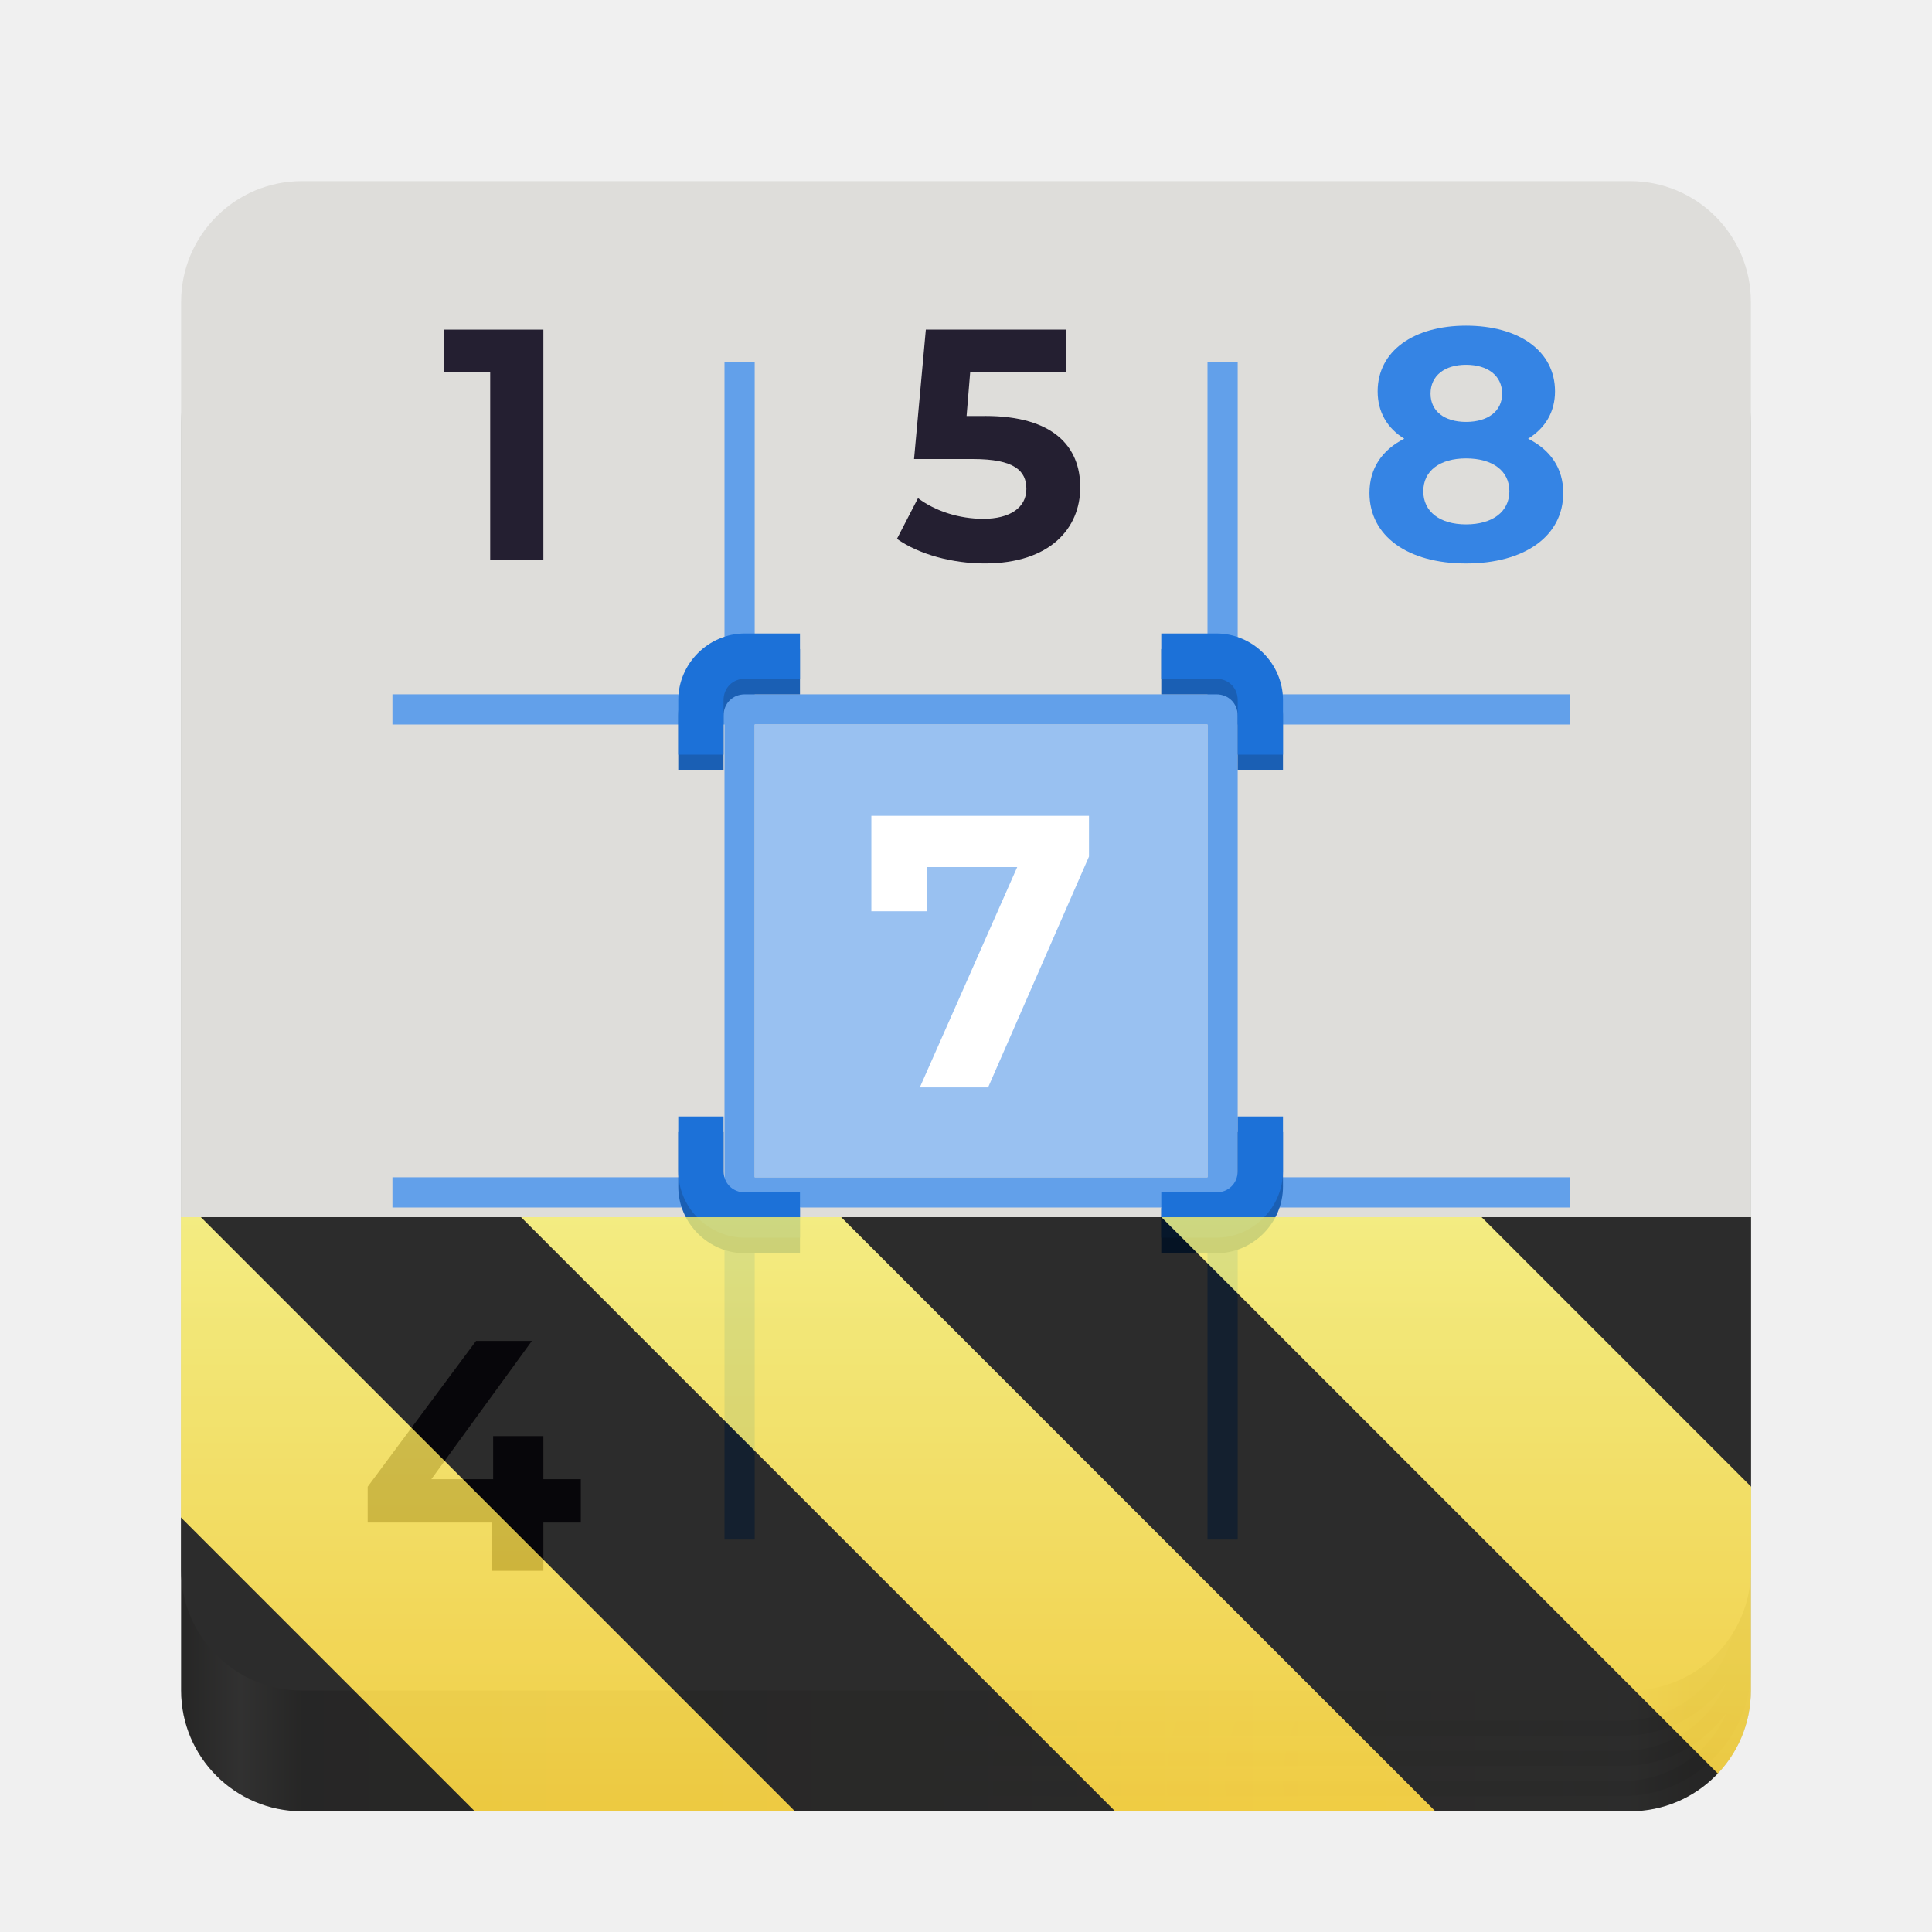
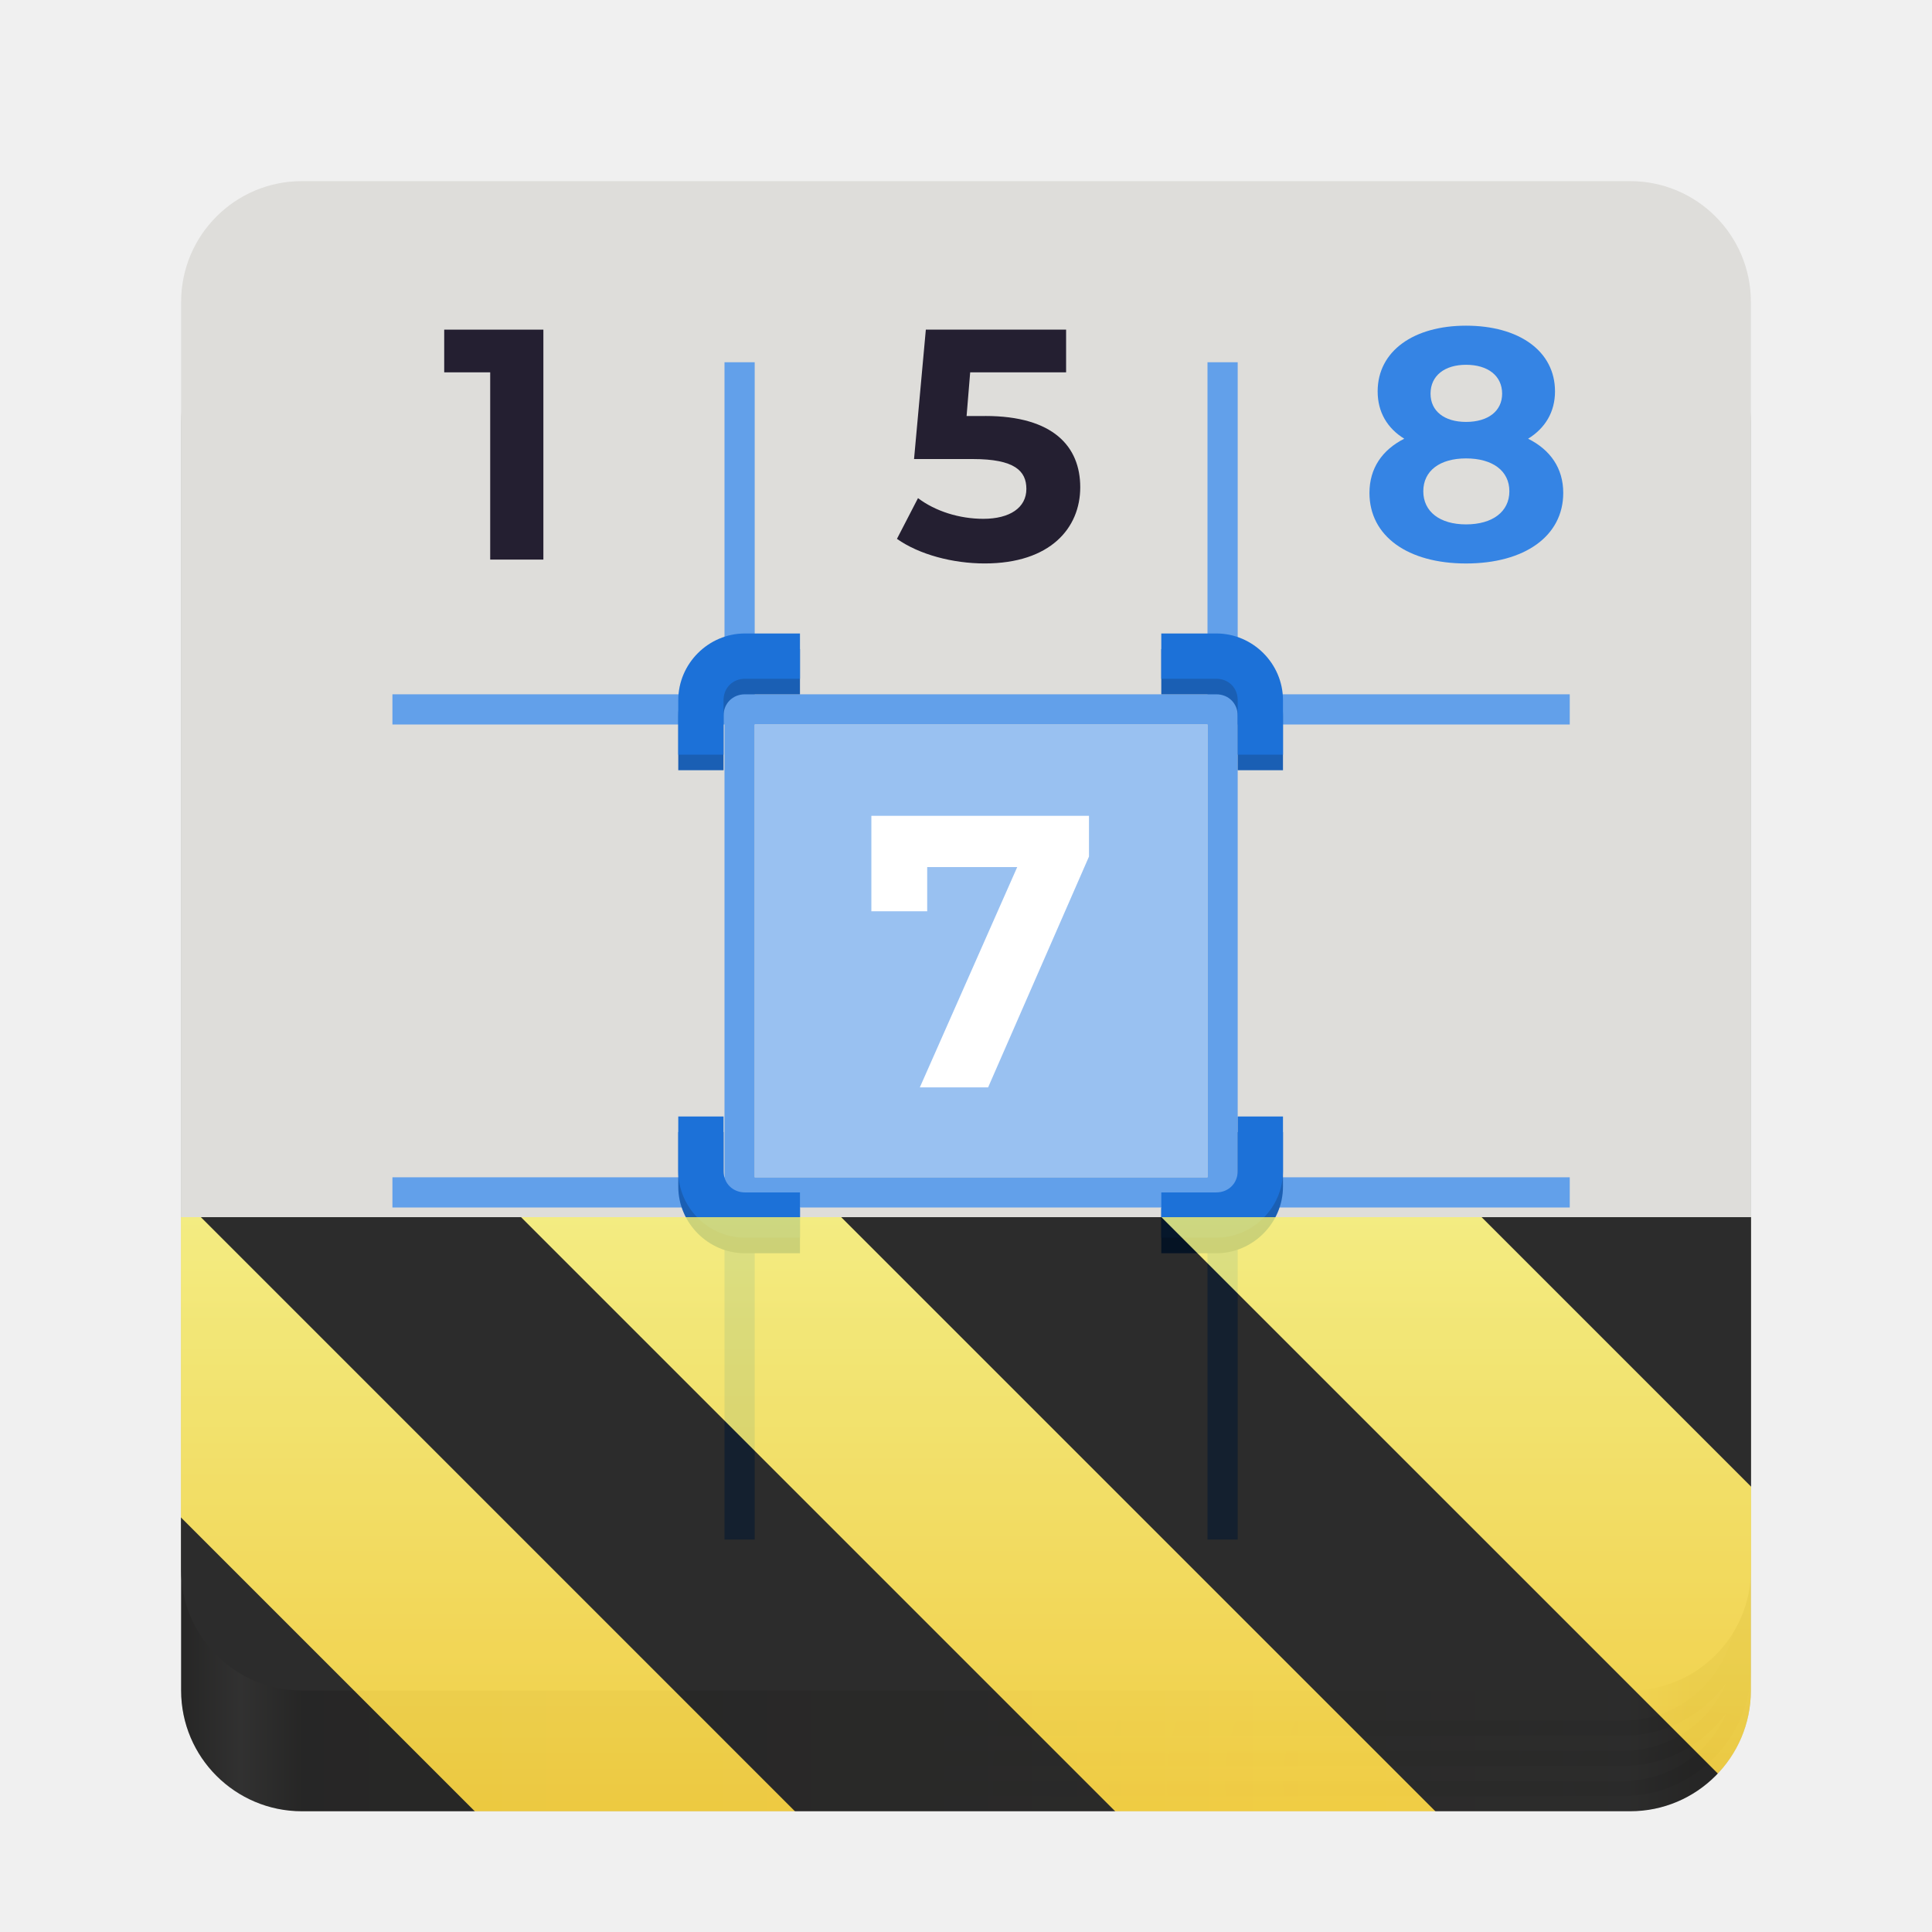
- <svg xmlns="http://www.w3.org/2000/svg" height="128px" viewBox="0 0 128 128" width="128px">
+ <svg xmlns="http://www.w3.org/2000/svg" height="128px" viewBox="0 0 128 128" width="128px" version="1.1" id="svg44">
+   <defs id="defs44" />
  <linearGradient id="a" gradientTransform="matrix(0.232143 0 0 0.328947 -8.566925 267.827)" gradientUnits="userSpaceOnUse" x1="88.596" x2="536.596" y1="-449.394" y2="-449.394">
-     <stop offset="0" stop-color="#c0bfbc" />
-     <stop offset="0.038" stop-color="#f6f5f4" />
-     <stop offset="0.077" stop-color="#c0bfbc" />
-     <stop offset="0.923" stop-color="#deddda" />
-     <stop offset="0.962" stop-color="#c0bfbc" />
-     <stop offset="1" stop-color="#c0bfbc" />
+     <stop offset="0" stop-color="#c0bfbc" id="stop1" />
+     <stop offset="0.038" stop-color="#f6f5f4" id="stop2" />
+     <stop offset="0.077" stop-color="#c0bfbc" id="stop3" />
+     <stop offset="0.923" stop-color="#deddda" id="stop4" />
+     <stop offset="0.962" stop-color="#c0bfbc" id="stop5" />
+     <stop offset="1" stop-color="#c0bfbc" id="stop6" />
  </linearGradient>
  <radialGradient id="b" cx="-256" cy="311.78" gradientTransform="matrix(1 0 0 0.607197 368 -71.31176)" gradientUnits="userSpaceOnUse" r="52.002">
-     <stop offset="0" stop-opacity="0.053" />
-     <stop offset="1" stop-opacity="0" />
+     <stop offset="0" stop-opacity="0.053" id="stop7" />
+     <stop offset="1" stop-opacity="0" id="stop8" />
  </radialGradient>
  <clipPath id="c">
-     <rect height="128" width="128" />
+     <rect height="128" width="128" id="rect8" />
  </clipPath>
  <clipPath id="d">
-     <rect height="128" width="128" />
+     <rect height="128" width="128" id="rect9" />
  </clipPath>
-   <filter id="e" height="100%" width="100%" x="0%" y="0%">
-     <feColorMatrix in="SourceGraphic" type="matrix" values="0 0 0 0 1 0 0 0 0 1 0 0 0 0 1 0 0 0 1 0" />
+   <filter id="e" height="1" width="1" x="0" y="0">
+     <feColorMatrix in="SourceGraphic" type="matrix" values="0 0 0 0 1 0 0 0 0 1 0 0 0 0 1 0 0 0 1 0" id="feColorMatrix9" />
  </filter>
  <mask id="f">
-     <g clip-path="url(#d)" filter="url(#e)">
-       <g clip-path="url(#c)">
-         <path d="m 20 20 h 88 c 4.418 0 8 3.582 8 8 v 84 c 0 4.418 -3.582 8 -8 8 h -88 c -4.418 0 -8 -3.582 -8 -8 v -84 c 0 -4.418 3.582 -8 8 -8 z m 0 0" fill="url(#a)" />
-         <path d="m 20.496 51.848 c -4.699 0 -8.5 3.801 -8.5 8.5 v 50.152 c 0 4.699 3.801 8.5 8.5 8.5 h 87.004 c 4.699 0 8.5 -3.801 8.5 -8.5 v -50.152 c 0 -4.699 -3.801 -8.5 -8.5 -8.5 z m 0 1 h 87.004 c 3.109 0 5.762 1.863 6.898 4.543 c -1.539 -2.145 -4.051 -3.543 -6.898 -3.543 h -87.004 c -2.848 0 -5.359 1.398 -6.902 3.543 c 1.141 -2.68 3.793 -4.543 6.902 -4.543 z m 0 2 h 87.004 c 3.109 0 5.762 1.863 6.898 4.543 c -1.539 -2.145 -4.051 -3.543 -6.898 -3.543 h -87.004 c -2.848 0 -5.359 1.398 -6.902 3.543 c 1.141 -2.68 3.793 -4.543 6.902 -4.543 z m 0 2 h 87.004 c 4.164 0 7.5 3.336 7.5 7.5 v 42.152 c 0 4.164 -3.336 7.5 -7.5 7.5 h -87.004 c -4.164 0 -7.5 -3.336 -7.5 -7.5 v -42.152 c 0 -4.164 3.336 -7.5 7.5 -7.5 z m -6.902 54.609 c 1.543 2.145 4.055 3.543 6.902 3.543 h 87.004 c 2.848 0 5.359 -1.398 6.898 -3.543 c -1.137 2.68 -3.789 4.543 -6.898 4.543 h -87.004 c -3.109 0 -5.762 -1.863 -6.902 -4.543 z m 0 2 c 1.543 2.145 4.055 3.543 6.902 3.543 h 87.004 c 2.848 0 5.359 -1.398 6.898 -3.543 c -1.137 2.68 -3.789 4.543 -6.898 4.543 h -87.004 c -3.109 0 -5.762 -1.863 -6.902 -4.543 z m 0 0" fill="url(#b)" />
-         <path d="m 20 12 h 88 c 4.418 0 8 3.582 8 8 v 84 c 0 4.418 -3.582 8 -8 8 h -88 c -4.418 0 -8 -3.582 -8 -8 v -84 c 0 -4.418 3.582 -8 8 -8 z m 0 0" fill="#deddda" />
-         <path d="m 65.281 27.562 h -1.242 l 0.238 -2.895 h 6.355 v -2.828 h -9.293 l -0.781 8.574 h 3.895 c 2.762 0 3.547 0.781 3.547 1.98 c 0 1.238 -1.09 1.98 -2.852 1.98 c -1.586 0 -3.176 -0.5 -4.328 -1.371 l -1.395 2.699 c 1.48 1.043 3.699 1.629 5.812 1.629 c 4.352 0 6.332 -2.348 6.332 -5.047 c 0 -2.699 -1.785 -4.723 -6.289 -4.723 z m 0 0" fill="#241f31" />
-         <path d="m 26 46 h 78 v 2 h -78 z m 0 0" fill="#62a0ea" />
-         <path d="m 26 78 h 78 v 2 h -78 z m 0 0" fill="#62a0ea" />
-         <path d="m 50 24 v 78 h -2 v -78 z m 0 0" fill="#62a0ea" />
-         <path d="m 82 24 v 78 h -2 v -78 z m 0 0" fill="#62a0ea" />
-         <path d="m 50 48 h 30 v 30 h -30 z m 0 0" fill="#99c1f1" />
-         <path d="m 57.73 54.051 v 6.324 h 3.699 v -2.93 h 5.965 l -6.453 14.598 h 4.523 l 6.684 -15.293 v -2.699 z m 0 0" fill="#ffffff" />
-         <path d="m 101.242 29.066 c 1.129 -0.699 1.781 -1.766 1.781 -3.137 c 0 -2.676 -2.391 -4.352 -5.895 -4.352 c -3.461 0 -5.855 1.676 -5.855 4.352 c 0 1.371 0.633 2.438 1.762 3.137 c -1.457 0.738 -2.305 1.957 -2.305 3.59 c 0 2.871 2.547 4.676 6.398 4.676 c 3.871 0 6.441 -1.805 6.441 -4.676 c 0 -1.633 -0.852 -2.852 -2.328 -3.59 z m -4.113 -4.898 c 1.434 0 2.391 0.719 2.391 1.914 c 0 1.156 -0.934 1.871 -2.391 1.871 c -1.438 0 -2.352 -0.715 -2.352 -1.871 c 0 -1.195 0.938 -1.914 2.352 -1.914 z m 0 10.574 c -1.742 0 -2.832 -0.848 -2.832 -2.195 c 0 -1.352 1.09 -2.176 2.832 -2.176 c 1.762 0 2.871 0.824 2.871 2.176 c 0 1.348 -1.109 2.195 -2.871 2.195 z m 0 0" fill="#3584e4" />
-         <path d="m 29.43 21.84 v 2.828 h 3.047 v 12.406 h 3.523 v -15.234 z m 0 0" fill="#241f31" />
-         <path d="m 38.48 98 h -2.48 v -2.852 h -3.328 v 2.852 h -4.094 l 6.66 -9.16 h -3.699 l -7.18 9.66 v 2.371 h 8.203 v 3.199 h 3.438 v -3.199 h 2.48 z m 0 0" fill="#241f31" />
-         <path d="m 53 83.031 v -3 h -3.645 c -0.812 0 -1.418 -0.605 -1.418 -1.418 v -3.613 h -3 v 3.613 c 0 2.422 1.996 4.418 4.418 4.418 z m 23.938 0 v -3 h 3.645 c 0.812 0 1.418 -0.605 1.418 -1.418 v -3.613 h 3 v 3.613 c 0 2.422 -1.996 4.418 -4.418 4.418 z m -23.938 -40.031 v 3 h -3.645 c -0.812 0 -1.418 0.605 -1.418 1.418 v 3.613 h -3 v -3.613 c 0 -2.422 1.996 -4.418 4.418 -4.418 z m 23.938 0 v 3 h 3.645 c 0.812 0 1.418 0.605 1.418 1.418 v 3.613 h 3 v -3.613 c 0 -2.422 -1.996 -4.418 -4.418 -4.418 z m 0 0" fill="#1a5fb4" />
-         <path d="m 53 82 v -3 h -3.645 c -0.812 0 -1.418 -0.605 -1.418 -1.418 v -3.613 h -3 v 3.613 c 0 2.422 1.996 4.418 4.418 4.418 z m 23.938 0 v -3 h 3.645 c 0.812 0 1.418 -0.605 1.418 -1.418 v -3.613 h 3 v 3.613 c 0 2.422 -1.996 4.418 -4.418 4.418 z m -23.938 -40.031 v 3 h -3.645 c -0.812 0 -1.418 0.605 -1.418 1.418 v 3.613 h -3 v -3.613 c 0 -2.422 1.996 -4.418 4.418 -4.418 z m 23.938 0 v 3 h 3.645 c 0.812 0 1.418 0.605 1.418 1.418 v 3.613 h 3 v -3.613 c 0 -2.422 -1.996 -4.418 -4.418 -4.418 z m 0 0" fill="#1c71d8" />
+     <g clip-path="url(#d)" filter="url(#e)" id="g24">
+       <g clip-path="url(#c)" id="g23">
+         <path d="m 20 20 h 88 c 4.418 0 8 3.582 8 8 v 84 c 0 4.418 -3.582 8 -8 8 h -88 c -4.418 0 -8 -3.582 -8 -8 v -84 c 0 -4.418 3.582 -8 8 -8 z m 0 0" fill="url(#a)" id="path9" />
+         <path d="m 20.496 51.848 c -4.699 0 -8.5 3.801 -8.5 8.5 v 50.152 c 0 4.699 3.801 8.5 8.5 8.5 h 87.004 c 4.699 0 8.5 -3.801 8.5 -8.5 v -50.152 c 0 -4.699 -3.801 -8.5 -8.5 -8.5 z m 0 1 h 87.004 c 3.109 0 5.762 1.863 6.898 4.543 c -1.539 -2.145 -4.051 -3.543 -6.898 -3.543 h -87.004 c -2.848 0 -5.359 1.398 -6.902 3.543 c 1.141 -2.68 3.793 -4.543 6.902 -4.543 z m 0 2 h 87.004 c 3.109 0 5.762 1.863 6.898 4.543 c -1.539 -2.145 -4.051 -3.543 -6.898 -3.543 h -87.004 c -2.848 0 -5.359 1.398 -6.902 3.543 c 1.141 -2.68 3.793 -4.543 6.902 -4.543 z m 0 2 h 87.004 c 4.164 0 7.5 3.336 7.5 7.5 v 42.152 c 0 4.164 -3.336 7.5 -7.5 7.5 h -87.004 c -4.164 0 -7.5 -3.336 -7.5 -7.5 v -42.152 c 0 -4.164 3.336 -7.5 7.5 -7.5 z m -6.902 54.609 c 1.543 2.145 4.055 3.543 6.902 3.543 h 87.004 c 2.848 0 5.359 -1.398 6.898 -3.543 c -1.137 2.68 -3.789 4.543 -6.898 4.543 h -87.004 c -3.109 0 -5.762 -1.863 -6.902 -4.543 z m 0 2 c 1.543 2.145 4.055 3.543 6.902 3.543 h 87.004 c 2.848 0 5.359 -1.398 6.898 -3.543 c -1.137 2.68 -3.789 4.543 -6.898 4.543 h -87.004 c -3.109 0 -5.762 -1.863 -6.902 -4.543 z m 0 0" fill="url(#b)" id="path10" />
+         <path d="m 20 12 h 88 c 4.418 0 8 3.582 8 8 v 84 c 0 4.418 -3.582 8 -8 8 h -88 c -4.418 0 -8 -3.582 -8 -8 v -84 c 0 -4.418 3.582 -8 8 -8 z m 0 0" fill="#deddda" id="path11" />
+         <path d="m 65.281 27.562 h -1.242 l 0.238 -2.895 h 6.355 v -2.828 h -9.293 l -0.781 8.574 h 3.895 c 2.762 0 3.547 0.781 3.547 1.98 c 0 1.238 -1.09 1.98 -2.852 1.98 c -1.586 0 -3.176 -0.5 -4.328 -1.371 l -1.395 2.699 c 1.48 1.043 3.699 1.629 5.812 1.629 c 4.352 0 6.332 -2.348 6.332 -5.047 c 0 -2.699 -1.785 -4.723 -6.289 -4.723 z m 0 0" fill="#241f31" id="path12" />
+         <path d="m 26 46 h 78 v 2 h -78 z m 0 0" fill="#62a0ea" id="path13" />
+         <path d="m 26 78 h 78 v 2 h -78 z m 0 0" fill="#62a0ea" id="path14" />
+         <path d="m 50 24 v 78 h -2 v -78 z m 0 0" fill="#62a0ea" id="path15" />
+         <path d="m 82 24 v 78 h -2 v -78 z m 0 0" fill="#62a0ea" id="path16" />
+         <path d="m 50 48 h 30 v 30 h -30 z m 0 0" fill="#99c1f1" id="path17" />
+         <path d="m 57.73 54.051 v 6.324 h 3.699 v -2.93 h 5.965 l -6.453 14.598 h 4.523 l 6.684 -15.293 v -2.699 z m 0 0" fill="#ffffff" id="path18" />
+         <path d="m 101.242 29.066 c 1.129 -0.699 1.781 -1.766 1.781 -3.137 c 0 -2.676 -2.391 -4.352 -5.895 -4.352 c -3.461 0 -5.855 1.676 -5.855 4.352 c 0 1.371 0.633 2.438 1.762 3.137 c -1.457 0.738 -2.305 1.957 -2.305 3.59 c 0 2.871 2.547 4.676 6.398 4.676 c 3.871 0 6.441 -1.805 6.441 -4.676 c 0 -1.633 -0.852 -2.852 -2.328 -3.59 z m -4.113 -4.898 c 1.434 0 2.391 0.719 2.391 1.914 c 0 1.156 -0.934 1.871 -2.391 1.871 c -1.438 0 -2.352 -0.715 -2.352 -1.871 c 0 -1.195 0.938 -1.914 2.352 -1.914 z m 0 10.574 c -1.742 0 -2.832 -0.848 -2.832 -2.195 c 0 -1.352 1.09 -2.176 2.832 -2.176 c 1.762 0 2.871 0.824 2.871 2.176 c 0 1.348 -1.109 2.195 -2.871 2.195 z m 0 0" fill="#3584e4" id="path19" />
+         <path d="m 29.43 21.84 v 2.828 h 3.047 v 12.406 h 3.523 v -15.234 z m 0 0" fill="#241f31" id="path20" />
+         <path d="m 38.48 98 h -2.48 v -2.852 h -3.328 v 2.852 h -4.094 l 6.66 -9.16 h -3.699 l -7.18 9.66 v 2.371 h 8.203 v 3.199 h 3.438 v -3.199 h 2.48 z m 0 0" fill="#241f31" id="path21" />
+         <path d="m 53 83.031 v -3 h -3.645 c -0.812 0 -1.418 -0.605 -1.418 -1.418 v -3.613 h -3 v 3.613 c 0 2.422 1.996 4.418 4.418 4.418 z m 23.938 0 v -3 h 3.645 c 0.812 0 1.418 -0.605 1.418 -1.418 v -3.613 h 3 v 3.613 c 0 2.422 -1.996 4.418 -4.418 4.418 z m -23.938 -40.031 v 3 h -3.645 c -0.812 0 -1.418 0.605 -1.418 1.418 v 3.613 h -3 v -3.613 c 0 -2.422 1.996 -4.418 4.418 -4.418 z m 23.938 0 v 3 h 3.645 c 0.812 0 1.418 0.605 1.418 1.418 v 3.613 h 3 v -3.613 c 0 -2.422 -1.996 -4.418 -4.418 -4.418 z m 0 0" fill="#1a5fb4" id="path22" />
+         <path d="m 53 82 v -3 h -3.645 c -0.812 0 -1.418 -0.605 -1.418 -1.418 v -3.613 h -3 v 3.613 c 0 2.422 1.996 4.418 4.418 4.418 z m 23.938 0 v -3 h 3.645 c 0.812 0 1.418 -0.605 1.418 -1.418 v -3.613 h 3 v 3.613 c 0 2.422 -1.996 4.418 -4.418 4.418 z m -23.938 -40.031 v 3 h -3.645 c -0.812 0 -1.418 0.605 -1.418 1.418 v 3.613 h -3 v -3.613 c 0 -2.422 1.996 -4.418 4.418 -4.418 z m 23.938 0 v 3 h 3.645 c 0.812 0 1.418 0.605 1.418 1.418 v 3.613 h 3 v -3.613 c 0 -2.422 -1.996 -4.418 -4.418 -4.418 z m 0 0" fill="#1c71d8" id="path23" />
      </g>
    </g>
  </mask>
  <mask id="g">
-     <g filter="url(#e)">
-       <rect fill-opacity="0.8" height="128" width="128" />
+     <g filter="url(#e)" id="g25">
+       <rect fill-opacity="0.8" height="128" width="128" id="rect24" />
    </g>
  </mask>
  <linearGradient id="h" gradientTransform="matrix(0 0.37 -0.98462 0 295.385 -30.36)" gradientUnits="userSpaceOnUse" x1="300" x2="428" y1="235" y2="235">
-     <stop offset="0" stop-color="#f9f06b" />
-     <stop offset="1" stop-color="#f5c211" />
+     <stop offset="0" stop-color="#f9f06b" id="stop25" />
+     <stop offset="1" stop-color="#f5c211" id="stop26" />
  </linearGradient>
  <clipPath id="i">
-     <rect height="128" width="128" />
+     <rect height="128" width="128" id="rect26" />
  </clipPath>
  <clipPath id="j">
-     <rect height="128" width="128" />
+     <rect height="128" width="128" id="rect27" />
  </clipPath>
-   <path d="m 20 20 h 88 c 4.418 0 8 3.582 8 8 v 84 c 0 4.418 -3.582 8 -8 8 h -88 c -4.418 0 -8 -3.582 -8 -8 v -84 c 0 -4.418 3.582 -8 8 -8 z m 0 0" fill="url(#a)" />
-   <path d="m 20.496 51.848 c -4.699 0 -8.5 3.801 -8.5 8.5 v 50.152 c 0 4.699 3.801 8.5 8.5 8.5 h 87.004 c 4.699 0 8.5 -3.801 8.5 -8.5 v -50.152 c 0 -4.699 -3.801 -8.5 -8.5 -8.5 z m 0 1 h 87.004 c 3.109 0 5.762 1.863 6.898 4.543 c -1.539 -2.145 -4.051 -3.543 -6.898 -3.543 h -87.004 c -2.848 0 -5.359 1.398 -6.902 3.543 c 1.141 -2.68 3.793 -4.543 6.902 -4.543 z m 0 2 h 87.004 c 3.109 0 5.762 1.863 6.898 4.543 c -1.539 -2.145 -4.051 -3.543 -6.898 -3.543 h -87.004 c -2.848 0 -5.359 1.398 -6.902 3.543 c 1.141 -2.68 3.793 -4.543 6.902 -4.543 z m 0 2 h 87.004 c 4.164 0 7.5 3.336 7.5 7.5 v 42.152 c 0 4.164 -3.336 7.5 -7.5 7.5 h -87.004 c -4.164 0 -7.5 -3.336 -7.5 -7.5 v -42.152 c 0 -4.164 3.336 -7.5 7.5 -7.5 z m -6.902 54.609 c 1.543 2.145 4.055 3.543 6.902 3.543 h 87.004 c 2.848 0 5.359 -1.398 6.898 -3.543 c -1.137 2.68 -3.789 4.543 -6.898 4.543 h -87.004 c -3.109 0 -5.762 -1.863 -6.902 -4.543 z m 0 2 c 1.543 2.145 4.055 3.543 6.902 3.543 h 87.004 c 2.848 0 5.359 -1.398 6.898 -3.543 c -1.137 2.68 -3.789 4.543 -6.898 4.543 h -87.004 c -3.109 0 -5.762 -1.863 -6.902 -4.543 z m 0 0" fill="url(#b)" />
-   <path d="m 20 12 h 88 c 4.418 0 8 3.582 8 8 v 84 c 0 4.418 -3.582 8 -8 8 h -88 c -4.418 0 -8 -3.582 -8 -8 v -84 c 0 -4.418 3.582 -8 8 -8 z m 0 0" fill="#deddda" />
-   <path d="m 65.281 27.562 h -1.242 l 0.238 -2.895 h 6.355 v -2.828 h -9.293 l -0.781 8.574 h 3.895 c 2.762 0 3.547 0.781 3.547 1.98 c 0 1.238 -1.09 1.98 -2.852 1.98 c -1.586 0 -3.176 -0.5 -4.328 -1.371 l -1.395 2.699 c 1.48 1.043 3.699 1.629 5.812 1.629 c 4.352 0 6.332 -2.348 6.332 -5.047 c 0 -2.699 -1.785 -4.723 -6.289 -4.723 z m 0 0" fill="#241f31" />
-   <g fill="#62a0ea">
-     <path d="m 26 46 h 78 v 2 h -78 z m 0 0" />
-     <path d="m 26 78 h 78 v 2 h -78 z m 0 0" />
-     <path d="m 50 24 v 78 h -2 v -78 z m 0 0" />
-     <path d="m 82 24 v 78 h -2 v -78 z m 0 0" />
+   <path d="m 20 20 h 88 c 4.418 0 8 3.582 8 8 v 84 c 0 4.418 -3.582 8 -8 8 h -88 c -4.418 0 -8 -3.582 -8 -8 v -84 c 0 -4.418 3.582 -8 8 -8 z m 0 0" fill="url(#a)" id="path27" />
+   <path d="m 20.496 51.848 c -4.699 0 -8.5 3.801 -8.5 8.5 v 50.152 c 0 4.699 3.801 8.5 8.5 8.5 h 87.004 c 4.699 0 8.5 -3.801 8.5 -8.5 v -50.152 c 0 -4.699 -3.801 -8.5 -8.5 -8.5 z m 0 1 h 87.004 c 3.109 0 5.762 1.863 6.898 4.543 c -1.539 -2.145 -4.051 -3.543 -6.898 -3.543 h -87.004 c -2.848 0 -5.359 1.398 -6.902 3.543 c 1.141 -2.68 3.793 -4.543 6.902 -4.543 z m 0 2 h 87.004 c 3.109 0 5.762 1.863 6.898 4.543 c -1.539 -2.145 -4.051 -3.543 -6.898 -3.543 h -87.004 c -2.848 0 -5.359 1.398 -6.902 3.543 c 1.141 -2.68 3.793 -4.543 6.902 -4.543 z m 0 2 h 87.004 c 4.164 0 7.5 3.336 7.5 7.5 v 42.152 c 0 4.164 -3.336 7.5 -7.5 7.5 h -87.004 c -4.164 0 -7.5 -3.336 -7.5 -7.5 v -42.152 c 0 -4.164 3.336 -7.5 7.5 -7.5 z m -6.902 54.609 c 1.543 2.145 4.055 3.543 6.902 3.543 h 87.004 c 2.848 0 5.359 -1.398 6.898 -3.543 c -1.137 2.68 -3.789 4.543 -6.898 4.543 h -87.004 c -3.109 0 -5.762 -1.863 -6.902 -4.543 z m 0 2 c 1.543 2.145 4.055 3.543 6.902 3.543 h 87.004 c 2.848 0 5.359 -1.398 6.898 -3.543 c -1.137 2.68 -3.789 4.543 -6.898 4.543 h -87.004 c -3.109 0 -5.762 -1.863 -6.902 -4.543 z m 0 0" fill="url(#b)" id="path28" />
+   <path d="m 20 12 h 88 c 4.418 0 8 3.582 8 8 v 84 c 0 4.418 -3.582 8 -8 8 h -88 c -4.418 0 -8 -3.582 -8 -8 v -84 c 0 -4.418 3.582 -8 8 -8 z m 0 0" fill="#deddda" id="path29" />
+   <path d="m 65.281 27.562 h -1.242 l 0.238 -2.895 h 6.355 v -2.828 h -9.293 l -0.781 8.574 h 3.895 c 2.762 0 3.547 0.781 3.547 1.98 c 0 1.238 -1.09 1.98 -2.852 1.98 c -1.586 0 -3.176 -0.5 -4.328 -1.371 l -1.395 2.699 c 1.48 1.043 3.699 1.629 5.812 1.629 c 4.352 0 6.332 -2.348 6.332 -5.047 c 0 -2.699 -1.785 -4.723 -6.289 -4.723 z m 0 0" fill="#241f31" id="path30" />
+   <g fill="#62a0ea" id="g34">
+     <path d="m 26 46 h 78 v 2 h -78 z m 0 0" id="path31" />
+     <path d="m 26 78 h 78 v 2 h -78 z m 0 0" id="path32" />
+     <path d="m 50 24 v 78 h -2 v -78 z m 0 0" id="path33" />
+     <path d="m 82 24 v 78 h -2 v -78 z m 0 0" id="path34" />
  </g>
-   <path d="m 50 48 h 30 v 30 h -30 z m 0 0" fill="#99c1f1" />
-   <path d="m 57.73 54.051 v 6.324 h 3.699 v -2.93 h 5.965 l -6.453 14.598 h 4.523 l 6.684 -15.293 v -2.699 z m 0 0" fill="#ffffff" />
-   <path d="m 101.242 29.066 c 1.129 -0.699 1.781 -1.766 1.781 -3.137 c 0 -2.676 -2.391 -4.352 -5.895 -4.352 c -3.461 0 -5.855 1.676 -5.855 4.352 c 0 1.371 0.633 2.438 1.762 3.137 c -1.457 0.738 -2.305 1.957 -2.305 3.59 c 0 2.871 2.547 4.676 6.398 4.676 c 3.871 0 6.441 -1.805 6.441 -4.676 c 0 -1.633 -0.852 -2.852 -2.328 -3.59 z m -4.113 -4.898 c 1.434 0 2.391 0.719 2.391 1.914 c 0 1.156 -0.934 1.871 -2.391 1.871 c -1.438 0 -2.352 -0.715 -2.352 -1.871 c 0 -1.195 0.938 -1.914 2.352 -1.914 z m 0 10.574 c -1.742 0 -2.832 -0.848 -2.832 -2.195 c 0 -1.352 1.09 -2.176 2.832 -2.176 c 1.762 0 2.871 0.824 2.871 2.176 c 0 1.348 -1.109 2.195 -2.871 2.195 z m 0 0" fill="#3584e4" />
-   <path d="m 29.43 21.84 v 2.828 h 3.047 v 12.406 h 3.523 v -15.234 z m 0 0" fill="#241f31" />
-   <path d="m 38.48 98 h -2.48 v -2.852 h -3.328 v 2.852 h -4.094 l 6.66 -9.16 h -3.699 l -7.18 9.66 v 2.371 h 8.203 v 3.199 h 3.438 v -3.199 h 2.48 z m 0 0" fill="#241f31" />
-   <path d="m 53 83.031 v -3 h -3.645 c -0.812 0 -1.418 -0.605 -1.418 -1.418 v -3.613 h -3 v 3.613 c 0 2.422 1.996 4.418 4.418 4.418 z m 23.938 0 v -3 h 3.645 c 0.812 0 1.418 -0.605 1.418 -1.418 v -3.613 h 3 v 3.613 c 0 2.422 -1.996 4.418 -4.418 4.418 z m -23.938 -40.031 v 3 h -3.645 c -0.812 0 -1.418 0.605 -1.418 1.418 v 3.613 h -3 v -3.613 c 0 -2.422 1.996 -4.418 4.418 -4.418 z m 23.938 0 v 3 h 3.645 c 0.812 0 1.418 0.605 1.418 1.418 v 3.613 h 3 v -3.613 c 0 -2.422 -1.996 -4.418 -4.418 -4.418 z m 0 0" fill="#1a5fb4" />
-   <path d="m 53 82 v -3 h -3.645 c -0.812 0 -1.418 -0.605 -1.418 -1.418 v -3.613 h -3 v 3.613 c 0 2.422 1.996 4.418 4.418 4.418 z m 23.938 0 v -3 h 3.645 c 0.812 0 1.418 -0.605 1.418 -1.418 v -3.613 h 3 v 3.613 c 0 2.422 -1.996 4.418 -4.418 4.418 z m -23.938 -40.031 v 3 h -3.645 c -0.812 0 -1.418 0.605 -1.418 1.418 v 3.613 h -3 v -3.613 c 0 -2.422 1.996 -4.418 4.418 -4.418 z m 23.938 0 v 3 h 3.645 c 0.812 0 1.418 0.605 1.418 1.418 v 3.613 h 3 v -3.613 c 0 -2.422 -1.996 -4.418 -4.418 -4.418 z m 0 0" fill="#1c71d8" />
-   <g clip-path="url(#j)" mask="url(#f)">
-     <g clip-path="url(#i)" mask="url(#g)">
-       <path d="m 128 80.641 v 47.359 h -128 v -47.359 z m 0 0" fill="url(#h)" />
-       <path d="m 13.309 80.641 l 47.355 47.359 h 21.215 l -47.359 -47.359 z m 42.422 0 l 47.363 47.359 h 21.215 l -47.363 -47.359 z m 42.43 0 l 29.84 29.84 v -21.211 l -8.629 -8.629 z m -98.16 7.906 v 21.215 l 18.238 18.238 h 21.215 z m 0 0" />
+   <path d="m 50 48 h 30 v 30 h -30 z m 0 0" fill="#99c1f1" id="path35" />
+   <path d="m 57.73 54.051 v 6.324 h 3.699 v -2.93 h 5.965 l -6.453 14.598 h 4.523 l 6.684 -15.293 v -2.699 z m 0 0" fill="#ffffff" id="path36" />
+   <path d="m 101.242 29.066 c 1.129 -0.699 1.781 -1.766 1.781 -3.137 c 0 -2.676 -2.391 -4.352 -5.895 -4.352 c -3.461 0 -5.855 1.676 -5.855 4.352 c 0 1.371 0.633 2.438 1.762 3.137 c -1.457 0.738 -2.305 1.957 -2.305 3.59 c 0 2.871 2.547 4.676 6.398 4.676 c 3.871 0 6.441 -1.805 6.441 -4.676 c 0 -1.633 -0.852 -2.852 -2.328 -3.59 z m -4.113 -4.898 c 1.434 0 2.391 0.719 2.391 1.914 c 0 1.156 -0.934 1.871 -2.391 1.871 c -1.438 0 -2.352 -0.715 -2.352 -1.871 c 0 -1.195 0.938 -1.914 2.352 -1.914 z m 0 10.574 c -1.742 0 -2.832 -0.848 -2.832 -2.195 c 0 -1.352 1.09 -2.176 2.832 -2.176 c 1.762 0 2.871 0.824 2.871 2.176 c 0 1.348 -1.109 2.195 -2.871 2.195 z m 0 0" fill="#3584e4" id="path37" />
+   <path d="m 29.43 21.84 v 2.828 h 3.047 v 12.406 h 3.523 v -15.234 z m 0 0" fill="#241f31" id="path38" />
+   <path d="m 53 83.031 v -3 h -3.645 c -0.812 0 -1.418 -0.605 -1.418 -1.418 v -3.613 h -3 v 3.613 c 0 2.422 1.996 4.418 4.418 4.418 z m 23.938 0 v -3 h 3.645 c 0.812 0 1.418 -0.605 1.418 -1.418 v -3.613 h 3 v 3.613 c 0 2.422 -1.996 4.418 -4.418 4.418 z m -23.938 -40.031 v 3 h -3.645 c -0.812 0 -1.418 0.605 -1.418 1.418 v 3.613 h -3 v -3.613 c 0 -2.422 1.996 -4.418 4.418 -4.418 z m 23.938 0 v 3 h 3.645 c 0.812 0 1.418 0.605 1.418 1.418 v 3.613 h 3 v -3.613 c 0 -2.422 -1.996 -4.418 -4.418 -4.418 z m 0 0" fill="#1a5fb4" id="path40" />
+   <path d="m 53 82 v -3 h -3.645 c -0.812 0 -1.418 -0.605 -1.418 -1.418 v -3.613 h -3 v 3.613 c 0 2.422 1.996 4.418 4.418 4.418 z m 23.938 0 v -3 h 3.645 c 0.812 0 1.418 -0.605 1.418 -1.418 v -3.613 h 3 v 3.613 c 0 2.422 -1.996 4.418 -4.418 4.418 z m -23.938 -40.031 v 3 h -3.645 c -0.812 0 -1.418 0.605 -1.418 1.418 v 3.613 h -3 v -3.613 c 0 -2.422 1.996 -4.418 4.418 -4.418 z m 23.938 0 v 3 h 3.645 c 0.812 0 1.418 0.605 1.418 1.418 v 3.613 h 3 v -3.613 c 0 -2.422 -1.996 -4.418 -4.418 -4.418 z m 0 0" fill="#1c71d8" id="path41" />
+   <g clip-path="url(#j)" mask="url(#f)" id="g44">
+     <g clip-path="url(#i)" mask="url(#g)" id="g43">
+       <path d="m 128 80.641 v 47.359 h -128 v -47.359 z m 0 0" fill="url(#h)" id="path42" />
+       <a id="a44">
+         <path d="m 13.309 80.641 l 47.355 47.359 h 21.215 l -47.359 -47.359 z m 42.422 0 l 47.363 47.359 h 21.215 l -47.363 -47.359 z m 42.43 0 l 29.84 29.84 v -21.211 l -8.629 -8.629 z m -98.16 7.906 v 21.215 l 18.238 18.238 h 21.215 z m 0 0" id="path43" />
+       </a>
    </g>
  </g>
</svg>
